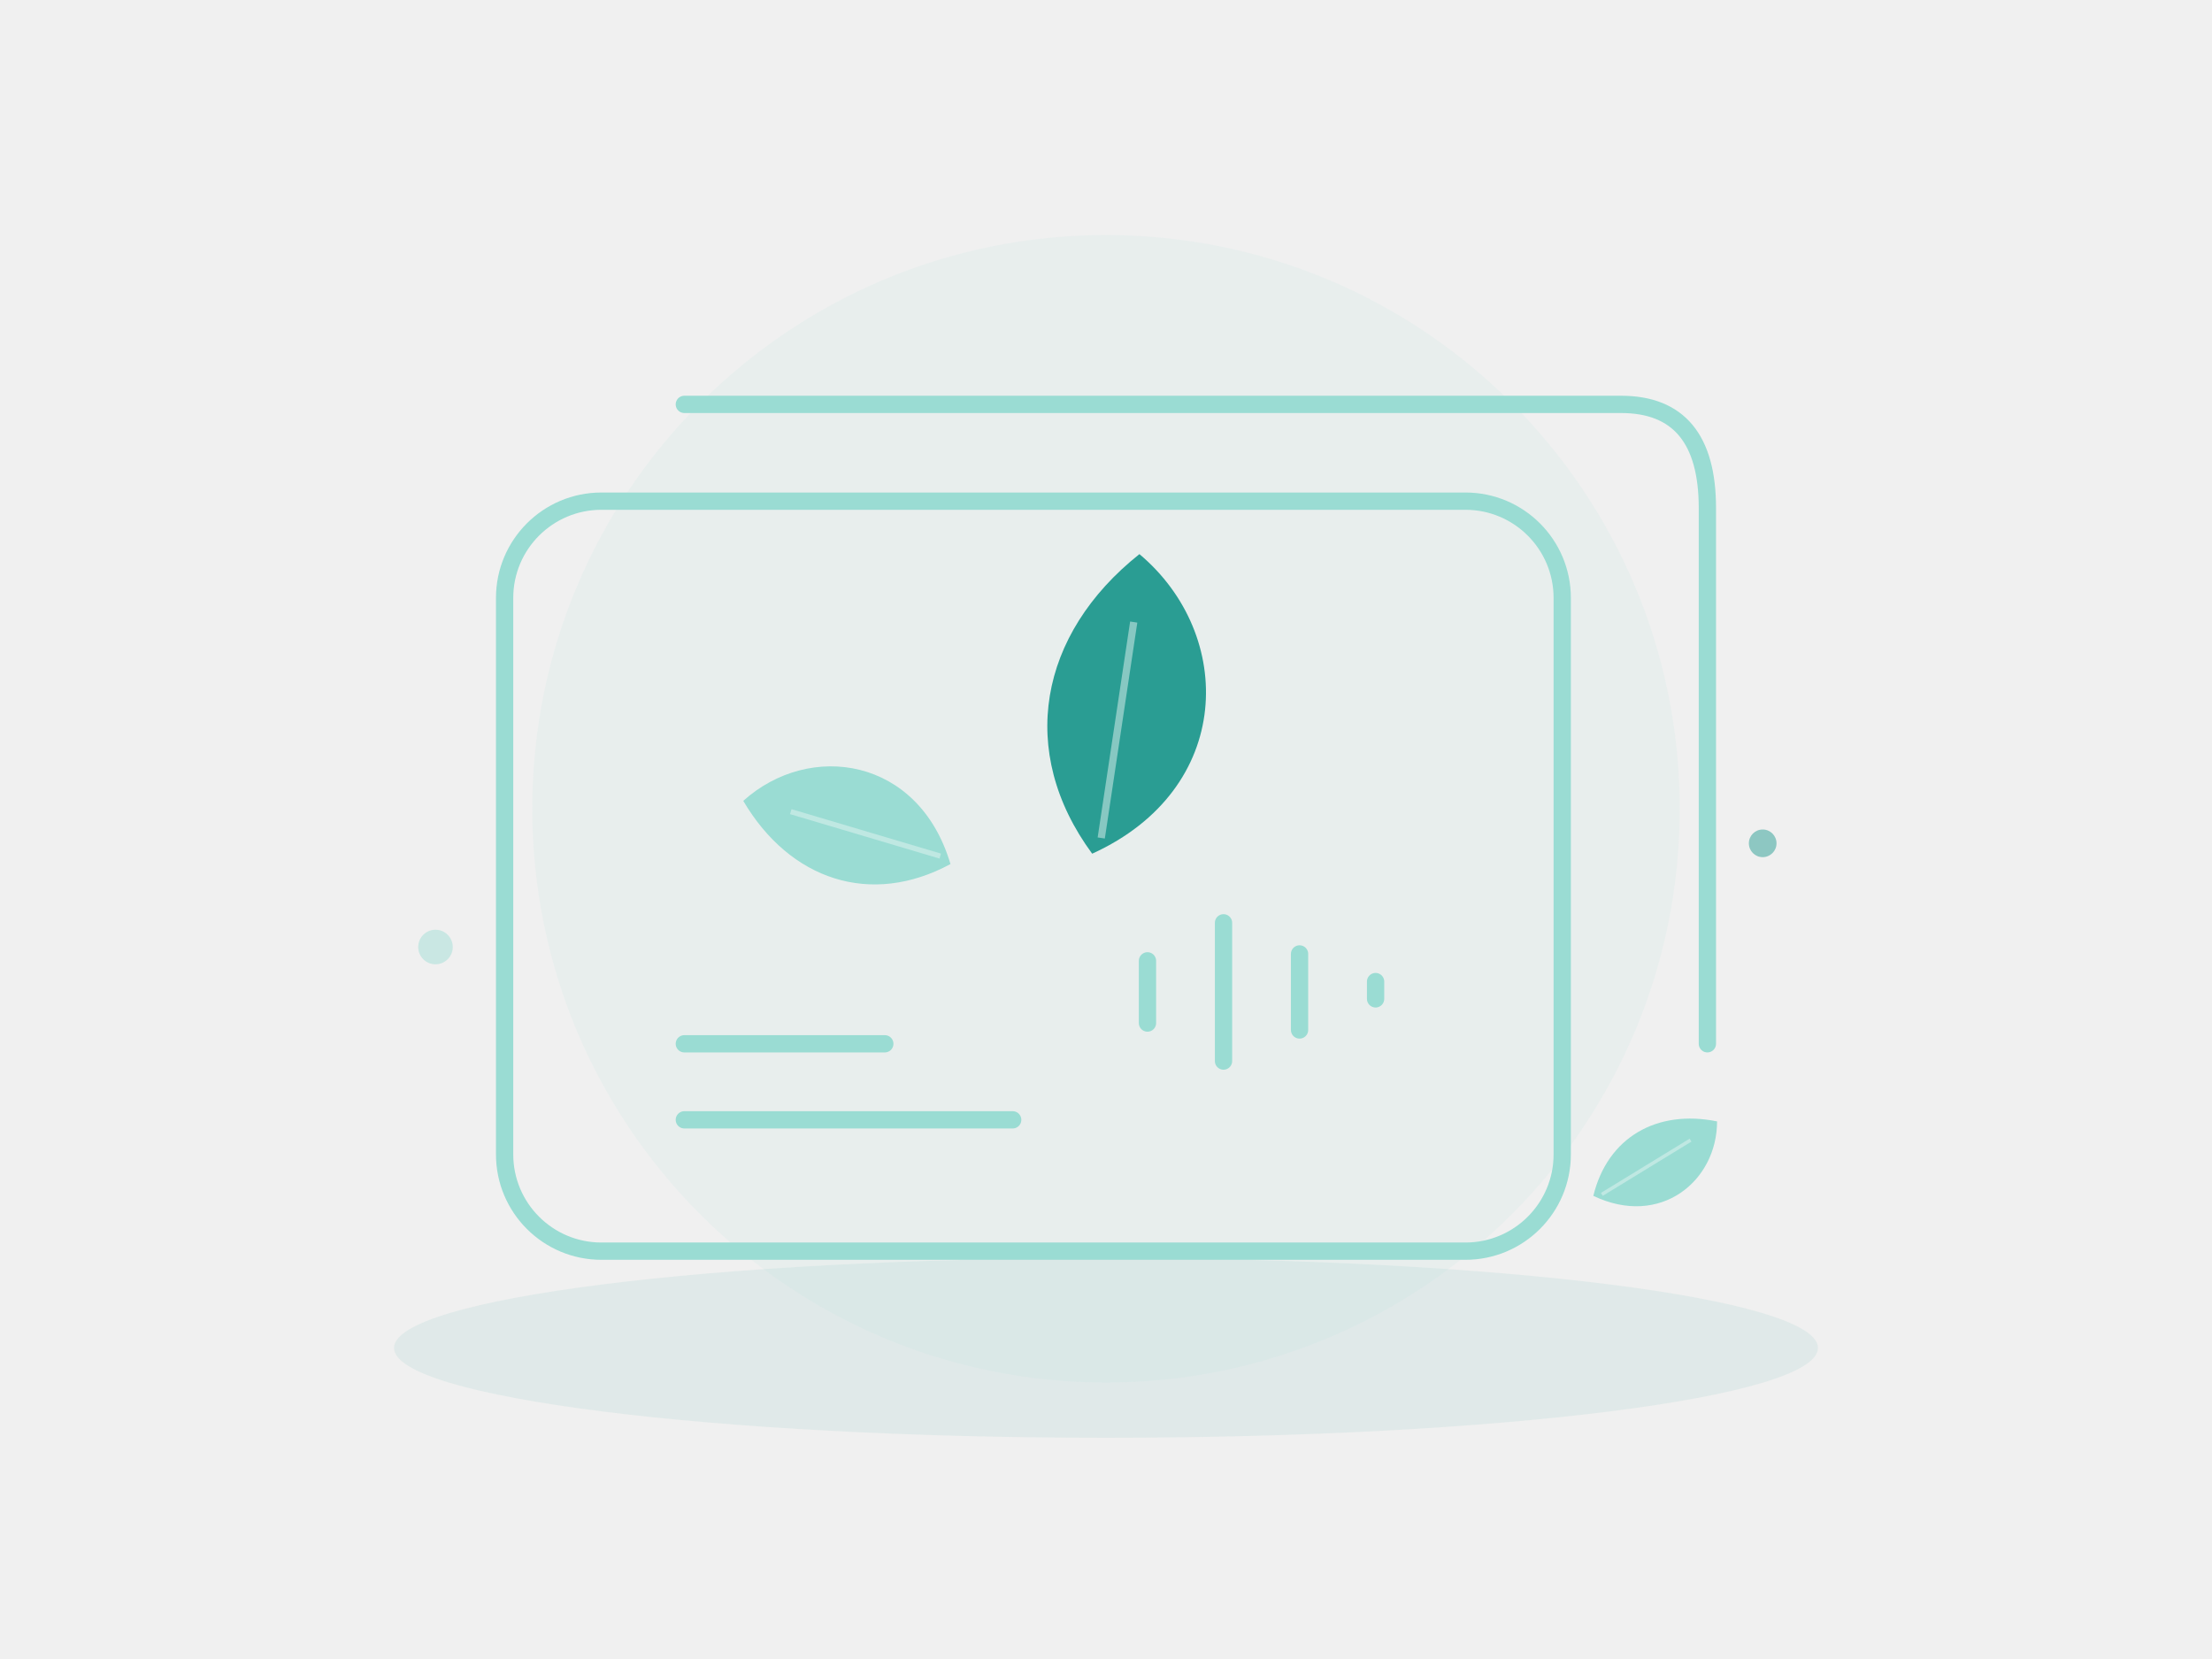
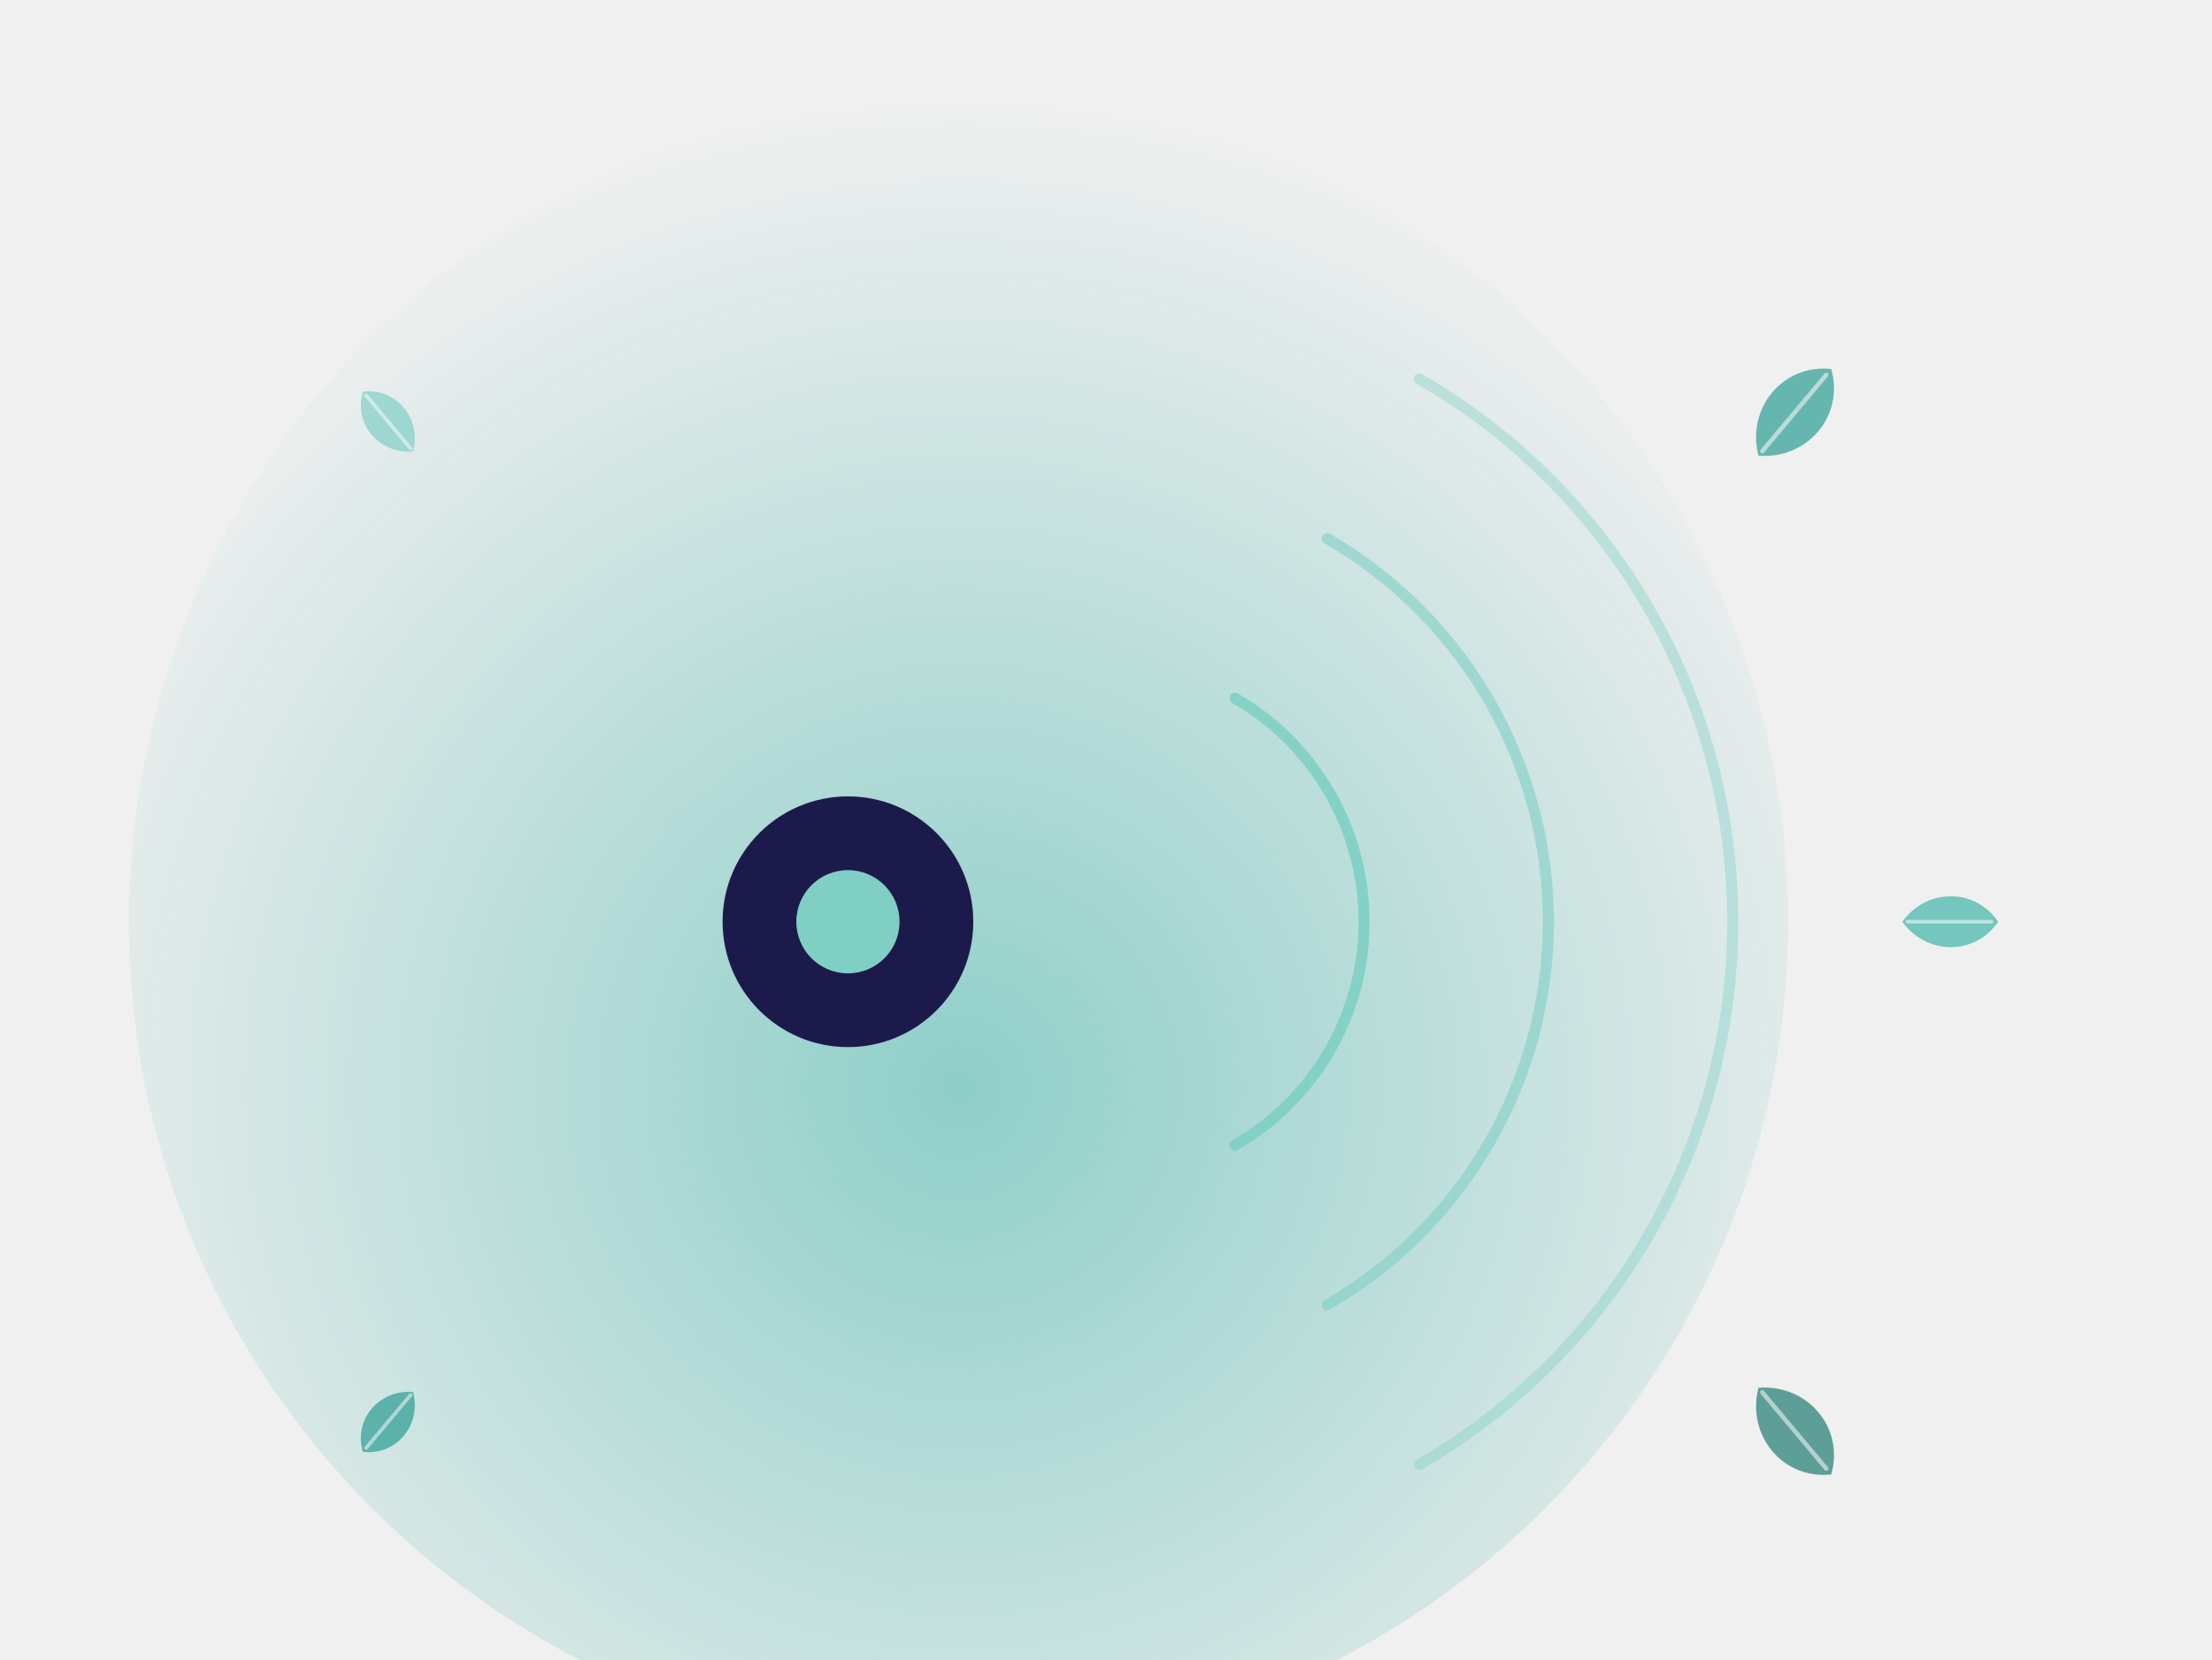
- <svg xmlns="http://www.w3.org/2000/svg" viewBox="0 0 640 480" aria-hidden="true" focusable="false">
-   <ellipse cx="320" cy="390" rx="206" ry="26" fill="#2A9D93" opacity=".08" />
-   <circle cx="320" cy="234" r="166" fill="#9ADCD3" opacity=".09" />
-   <g fill="none" stroke="#9ADCD3" stroke-width="5" stroke-linecap="round" stroke-linejoin="round">
-     <rect x="146" y="145" width="306" height="217" rx="28" />
-     <path d="M198 117H469Q494 117 494 147V302" />
-     <path d="M198 302H256M198 324H293" />
-     <path d="M332 296V278M354 307V267M376 298V276M398 289V284" />
+ <svg xmlns="http://www.w3.org/2000/svg" viewBox="0 0 600 450" aria-hidden="true">
+   <defs>
+     <radialGradient id="g" cx="50%" cy="60%" r="60%">
+       <stop offset="0" stop-color="#3FB3A8" stop-opacity=".55" />
+       <stop offset="1" stop-color="#3FB3A8" stop-opacity="0" />
+     </radialGradient>
+   </defs>
+   <circle cx="260" cy="250" r="225" fill="url(#g)" />
+   <circle cx="230" cy="250" r="34" fill="#1C1A4A" />
+   <circle cx="230" cy="250" r="14" fill="#7FCFC5" />
+   <path d="M335.0 189.378 A70 70 0 0 1 335.0 310.622" fill="none" stroke="#7FCFC5" stroke-opacity="0.9" stroke-width="3" stroke-linecap="round" />
+   <path d="M360.0 146.077 A120 120 0 0 1 360.0 353.923" fill="none" stroke="#7FCFC5" stroke-opacity="0.6" stroke-width="3" stroke-linecap="round" />
+   <path d="M385.0 102.776 A170 170 0 0 1 385.0 397.224" fill="none" stroke="#7FCFC5" stroke-opacity="0.4" stroke-width="3" stroke-linecap="round" />
+   <g transform="translate(480.0,120.0) rotate(40.0)" opacity="0.7">
+     <path d="M0,-26.0 C10.9,-18.7 10.9,-3.1 0,4.7 C-10.9,-3.1 -10.9,-18.7 0,-26.0Z" fill="#2A9D93" />
+     <path d="M0,-23.9 L0,3.1" stroke="#fff" stroke-opacity=".55" stroke-width="1.2" stroke-linecap="round" />
  </g>
-   <g transform="translate(316 247) rotate(30) scale(1.05)" fill="#2A9D93">
-     <path d="M0 0C-32-14-43-45-30-78C4-72 25-35 0 0Z" />
-     <path d="M0-5L-22-61" stroke="#E3F3F1" stroke-width="2" opacity=".5" />
+   <g transform="translate(520.0,250.0) rotate(90.0)" opacity="0.7">
+     <path d="M0,-22.0 C9.2,-15.8 9.2,-2.6 0,4.0 C-9.2,-2.6 -9.2,-15.8 0,-22.0Z" fill="#3FB3A8" />
+     <path d="M0,-20.2 L0,2.6" stroke="#fff" stroke-opacity=".55" stroke-width="1.0" stroke-linecap="round" />
  </g>
-   <g transform="translate(275 250) rotate(-52) scale(0.75)" fill="#9ADCD3">
-     <path d="M0 0C-32-14-43-45-30-78C4-72 25-35 0 0Z" />
-     <path d="M0-5L-22-61" stroke="#E3F3F1" stroke-width="2" opacity=".5" />
+   <g transform="translate(480.0,380.0) rotate(140.0)" opacity="0.7">
+     <path d="M0,-26.0 C10.9,-18.7 10.9,-3.1 0,4.7 C-10.9,-3.1 -10.9,-18.7 0,-26.0Z" fill="#1E7A72" />
+     <path d="M0,-23.9 L0,3.1" stroke="#fff" stroke-opacity=".55" stroke-width="1.2" stroke-linecap="round" />
  </g>
-   <g transform="translate(461 346) rotate(80) scale(0.5)" fill="#9ADCD3">
-     <path d="M0 0C-32-14-43-45-30-78C4-72 25-35 0 0Z" />
-     <path d="M0-5L-22-61" stroke="#E3F3F1" stroke-width="2" opacity=".5" />
+   <g transform="translate(110.0,120.0) rotate(-40.0)" opacity="0.7">
+     <path d="M0,-18.0 C7.6,-13.0 7.6,-2.2 0,3.2 C-7.6,-2.2 -7.6,-13.0 0,-18.0Z" fill="#7FCFC5" />
+     <path d="M0,-16.6 L0,2.2" stroke="#fff" stroke-opacity=".55" stroke-width="1.0" stroke-linecap="round" />
  </g>
-   <circle cx="126" cy="274" r="5" fill="#9ADCD3" opacity=".45" />
-   <circle cx="510" cy="244" r="4" fill="#2A9D93" opacity=".5" />
+   <g transform="translate(110.0,380.0) rotate(-140.0)" opacity="0.7">
+     <path d="M0,-18.0 C7.6,-13.0 7.6,-2.2 0,3.2 C-7.6,-2.2 -7.6,-13.0 0,-18.0Z" fill="#2A9D93" />
+     <path d="M0,-16.6 L0,2.2" stroke="#fff" stroke-opacity=".55" stroke-width="1.0" stroke-linecap="round" />
+   </g>
</svg>
